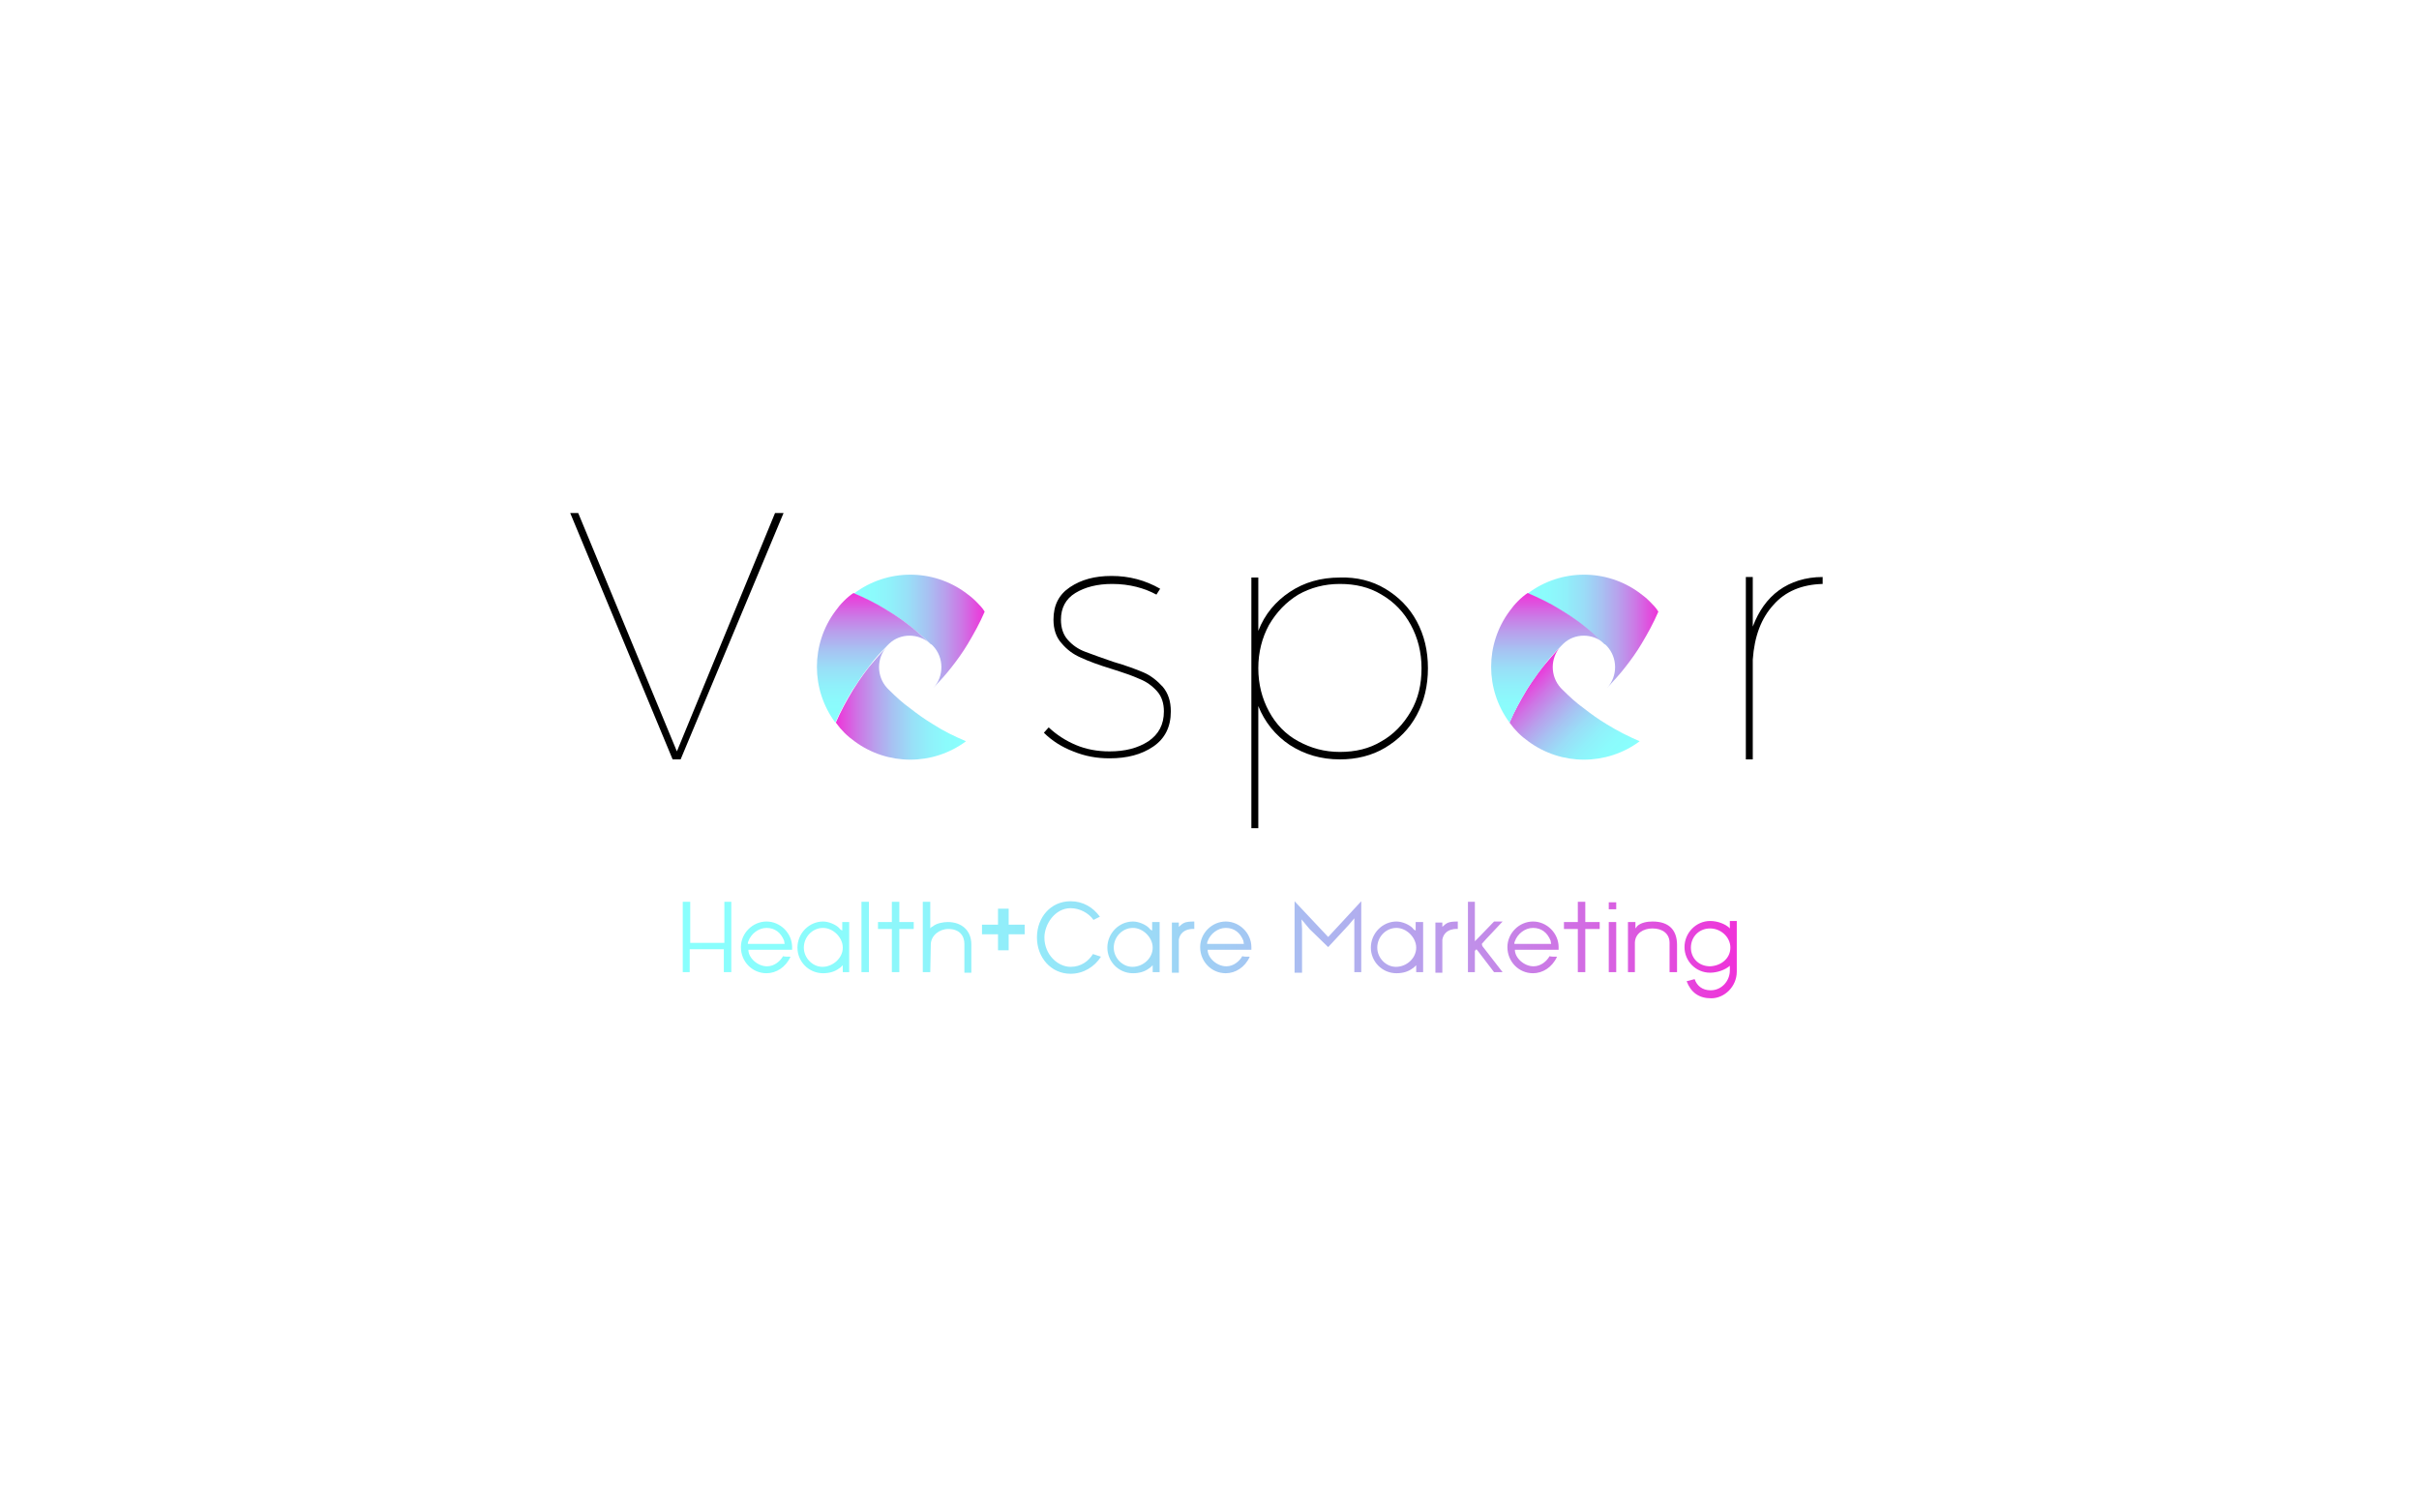
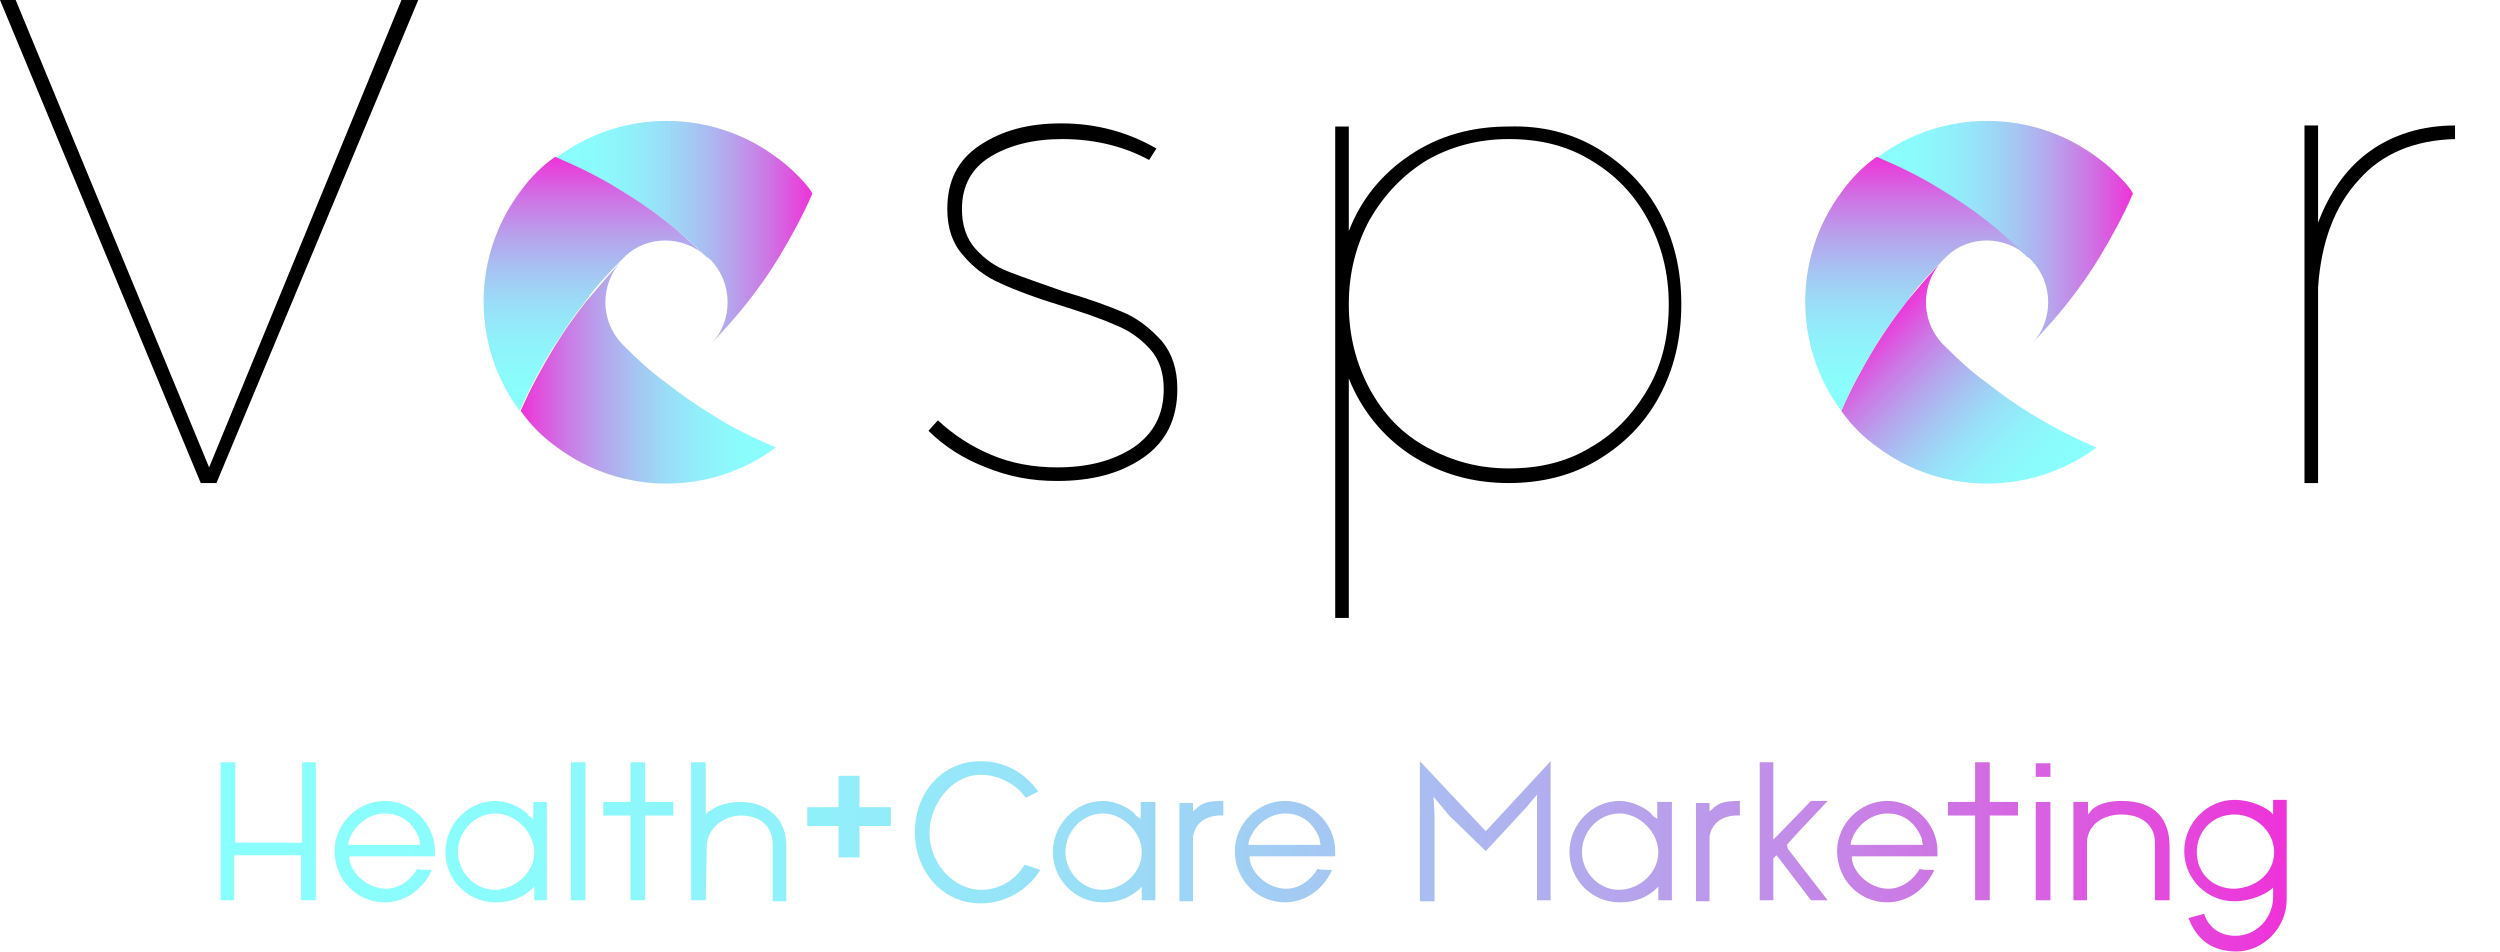
- <svg xmlns="http://www.w3.org/2000/svg" version="1.1" id="Layer_1" x="0px" y="0px" viewBox="0 0 453.5 283.5" style="enable-background:new 0 0 453.5 283.5;" xml:space="preserve">
+ <svg xmlns="http://www.w3.org/2000/svg" version="1.1" id="Layer_1" x="0px" y="0px" viewBox="0 0 239.1 91" style="enable-background:new 0 0 239.1 91;" xml:space="preserve">
  <style type="text/css">
	.st0{fill:url(#SVGID_1_);}
	.st1{fill:none;}
	.st2{fill:url(#SVGID_2_);}
	.st3{fill:url(#SVGID_3_);}
	.st4{fill:url(#SVGID_4_);}
	.st5{fill:url(#SVGID_5_);}
	.st6{fill:url(#SVGID_6_);}
	.st7{fill:url(#SVGID_7_);}
</style>
  <g>
-     <linearGradient id="SVGID_1_" gradientUnits="userSpaceOnUse" x1="156.7" y1="131.825" x2="181.1" y2="131.825">
+     <linearGradient id="SVGID_1_" gradientUnits="userSpaceOnUse" x1="49.8" y1="57.975" x2="74.2" y2="57.975" gradientTransform="matrix(1 0 0 -1 0 93.6)">
      <stop offset="0" style="stop-color:#EF32D9" />
      <stop offset="4.382038e-02" style="stop-color:#E644DC" />
      <stop offset="0.172" style="stop-color:#CD76E5" />
      <stop offset="0.304" style="stop-color:#B8A0EC" />
      <stop offset="0.438" style="stop-color:#A7C2F2" />
      <stop offset="0.573" style="stop-color:#9ADDF7" />
      <stop offset="0.71" style="stop-color:#90F0FA" />
      <stop offset="0.85" style="stop-color:#8BFBFC" />
      <stop offset="1" style="stop-color:#89FFFD" />
    </linearGradient>
-     <path class="st0" d="M181.1,139c-6.2,4.6-14.7,4.6-20.9,0c-0.7-0.5-1.3-1-1.9-1.6c-0.6-0.6-1.1-1.2-1.6-1.9c0.9-2.1,2-4.1,3.2-6.1   c0.4-0.6,0.7-1.1,1.1-1.7c0.6-0.9,1.3-1.8,1.9-2.6c1.1-1.3,2.2-2.6,3.4-3.9c-2,2.2-2,5.6,0,7.8c0.1,0.1,0.1,0.1,0.2,0.2   s0.1,0.1,0.2,0.2c1.2,1.2,2.5,2.4,3.9,3.4c1.4,1.1,2.8,2.1,4.3,3C176.9,137.1,179,138.1,181.1,139z" />
-     <path class="st1" d="M183,137.4c-0.6,0.6-1.2,1.1-1.9,1.6c-2.1-0.9-4.1-2-6.1-3.2c-1.5-0.9-2.9-1.9-4.3-3c-1.4-1.1-2.7-2.2-3.9-3.4   c2.2,2,5.6,2,7.8,0c0.1-0.1,0.1-0.1,0.2-0.2c0.1-0.1,0.1-0.1,0.2-0.2c1.2-1.3,2.4-2.6,3.5-3.9c1.1-1.4,2.1-2.8,3-4.3   c1.2-2,2.3-4,3.2-6.1c4.6,6.1,4.6,14.6,0.1,20.7C184.2,136.1,183.6,136.8,183,137.4z" />
-     <linearGradient id="SVGID_2_" gradientUnits="userSpaceOnUse" x1="-579.015" y1="-821.975" x2="-596.363" y2="-839.323" gradientTransform="matrix(0.7071 0.7071 0.7071 -0.7071 1175.24 -53.4159)">
+     <path class="st0" d="M74.2,42.8c-6.2,4.6-14.7,4.6-20.9,0c-0.7-0.5-1.3-1-1.9-1.6c-0.6-0.6-1.1-1.2-1.6-1.9c0.9-2.1,2-4.1,3.2-6.1   c0.4-0.6,0.7-1.1,1.1-1.7c0.6-0.9,1.3-1.8,1.9-2.6c1.1-1.3,2.2-2.6,3.4-3.9c-2,2.2-2,5.6,0,7.8c0.1,0.1,0.1,0.1,0.2,0.2   s0.1,0.1,0.2,0.2c1.2,1.2,2.5,2.4,3.9,3.4c1.4,1.1,2.8,2.1,4.3,3C70,40.9,72.1,41.9,74.2,42.8z" />
+     <path class="st1" d="M76.1,41.2c-0.6,0.6-1.2,1.1-1.9,1.6c-2.1-0.9-4.1-2-6.1-3.2c-1.5-0.9-2.9-1.9-4.3-3c-1.4-1.1-2.7-2.2-3.9-3.4   c2.2,2,5.6,2,7.8,0c0.1-0.1,0.1-0.1,0.2-0.2c0.1-0.1,0.1-0.1,0.2-0.2c1.2-1.3,2.4-2.6,3.5-3.9c1.1-1.4,2.1-2.8,3-4.3   c1.2-2,2.3-4,3.2-6.1c4.6,6.1,4.6,14.6,0.1,20.7C77.3,39.9,76.7,40.6,76.1,41.2z" />
+     <linearGradient id="SVGID_2_" gradientUnits="userSpaceOnUse" x1="-625.274" y1="1158.168" x2="-642.622" y2="1175.516" gradientTransform="matrix(0.7071 0.7071 -0.7071 0.7071 1338.773 -354.628)">
      <stop offset="0" style="stop-color:#EF32D9" />
      <stop offset="4.382038e-02" style="stop-color:#E644DC" />
      <stop offset="0.172" style="stop-color:#CD76E5" />
      <stop offset="0.304" style="stop-color:#B8A0EC" />
      <stop offset="0.438" style="stop-color:#A7C2F2" />
      <stop offset="0.573" style="stop-color:#9ADDF7" />
      <stop offset="0.71" style="stop-color:#90F0FA" />
      <stop offset="0.85" style="stop-color:#8BFBFC" />
      <stop offset="1" style="stop-color:#89FFFD" />
    </linearGradient>
-     <path class="st2" d="M175,129c2-2.2,2-5.7-0.1-7.9l-0.1-0.1c-0.1-0.1-0.2-0.2-0.3-0.2c-1.2-1.2-2.5-2.3-3.9-3.4s-2.9-2.1-4.4-3   c-2-1.2-4-2.2-6.1-3.1c6.2-4.7,14.8-4.7,21-0.1c0.7,0.5,1.3,1,1.9,1.6c0.6,0.6,1.2,1.2,1.6,1.9c-0.9,2.1-2,4.1-3.2,6.1   c-0.9,1.5-1.9,2.9-3,4.3C177.4,126.4,176.2,127.7,175,129z" />
-     <linearGradient id="SVGID_3_" gradientUnits="userSpaceOnUse" x1="-598.818" y1="-831.623" x2="-581.636" y2="-848.806" gradientTransform="matrix(0.7071 0.7071 0.7071 -0.7071 1175.24 -53.4159)">
+     <path class="st2" d="M68.1,32.8c2-2.2,2-5.7-0.1-7.9l-0.1-0.1c-0.1-0.1-0.2-0.2-0.3-0.2c-1.2-1.2-2.5-2.3-3.9-3.4s-2.9-2.1-4.4-3   c-2-1.2-4-2.2-6.1-3.1c6.2-4.7,14.8-4.7,21-0.1c0.7,0.5,1.3,1,1.9,1.6c0.6,0.6,1.2,1.2,1.6,1.9c-0.9,2.1-2,4.1-3.2,6.1   c-0.9,1.5-1.9,2.9-3,4.3C70.5,30.2,69.3,31.5,68.1,32.8z" />
+     <linearGradient id="SVGID_3_" gradientUnits="userSpaceOnUse" x1="-645.078" y1="1167.816" x2="-627.895" y2="1184.999" gradientTransform="matrix(0.7071 0.7071 -0.7071 0.7071 1338.773 -354.628)">
      <stop offset="0" style="stop-color:#EF32D9" />
      <stop offset="4.382038e-02" style="stop-color:#E644DC" />
      <stop offset="0.172" style="stop-color:#CD76E5" />
      <stop offset="0.304" style="stop-color:#B8A0EC" />
      <stop offset="0.438" style="stop-color:#A7C2F2" />
      <stop offset="0.573" style="stop-color:#9ADDF7" />
      <stop offset="0.71" style="stop-color:#90F0FA" />
      <stop offset="0.85" style="stop-color:#8BFBFC" />
      <stop offset="1" style="stop-color:#89FFFD" />
    </linearGradient>
-     <path class="st3" d="M159.8,129.4c-1.2,2-2.3,4-3.2,6.1c-4.6-6.2-4.6-14.7,0-20.9c0.5-0.7,1-1.3,1.6-1.9s1.2-1.1,1.8-1.5   c2.1,0.9,4.2,1.9,6.1,3.1c1.5,0.9,3,1.9,4.4,3c1.3,1,2.6,2.2,3.9,3.4c-2.2-2-5.6-2-7.7,0c-0.1,0.1-0.1,0.1-0.2,0.2   c-0.1,0.1-0.1,0.1-0.2,0.2c-1.2,1.2-2.4,2.5-3.4,3.9c-0.7,0.9-1.3,1.7-1.9,2.6C160.6,128.3,160.2,128.8,159.8,129.4z" />
+     <path class="st3" d="M52.9,33.2c-1.2,2-2.3,4-3.2,6.1c-4.6-6.2-4.6-14.7,0-20.9c0.5-0.7,1-1.3,1.6-1.9s1.2-1.1,1.8-1.5   c2.1,0.9,4.2,1.9,6.1,3.1c1.5,0.9,3,1.9,4.4,3c1.3,1,2.6,2.2,3.9,3.4c-2.2-2-5.6-2-7.7,0c-0.1,0.1-0.1,0.1-0.2,0.2   c-0.1,0.1-0.1,0.1-0.2,0.2c-1.2,1.2-2.4,2.5-3.4,3.9c-0.7,0.9-1.3,1.7-1.9,2.6C53.7,32.1,53.3,32.6,52.9,33.2z" />
  </g>
  <g>
-     <linearGradient id="SVGID_4_" gradientUnits="userSpaceOnUse" x1="-500.654" y1="-756.156" x2="-477.602" y2="-756.156" gradientTransform="matrix(0.7071 0.7071 0.7071 -0.7071 1175.24 -53.4159)">
+     <linearGradient id="SVGID_4_" gradientUnits="userSpaceOnUse" x1="-546.913" y1="1092.349" x2="-523.861" y2="1092.349" gradientTransform="matrix(0.7071 0.7071 -0.7071 0.7071 1338.773 -354.628)">
      <stop offset="0" style="stop-color:#EF32D9" />
      <stop offset="4.382038e-02" style="stop-color:#E644DC" />
      <stop offset="0.172" style="stop-color:#CD76E5" />
      <stop offset="0.304" style="stop-color:#B8A0EC" />
      <stop offset="0.438" style="stop-color:#A7C2F2" />
      <stop offset="0.573" style="stop-color:#9ADDF7" />
      <stop offset="0.71" style="stop-color:#90F0FA" />
      <stop offset="0.85" style="stop-color:#8BFBFC" />
      <stop offset="1" style="stop-color:#89FFFD" />
    </linearGradient>
-     <path class="st4" d="M307.4,139c-6.2,4.6-14.7,4.6-20.9,0c-0.7-0.5-1.3-1-1.9-1.6s-1.1-1.2-1.6-1.9c0.9-2.1,2-4.1,3.2-6.1   c0.4-0.6,0.7-1.1,1.1-1.7c0.6-0.9,1.3-1.8,1.9-2.6c1.1-1.3,2.2-2.6,3.4-3.9c-2,2.2-2,5.6,0,7.8c0.1,0.1,0.1,0.1,0.2,0.2   s0.1,0.1,0.2,0.2c1.2,1.2,2.5,2.4,3.9,3.4c1.4,1.1,2.8,2.1,4.3,3C303.3,137.1,305.3,138.1,307.4,139z" />
-     <path class="st1" d="M309.3,137.4c-0.6,0.6-1.2,1.1-1.9,1.6c-2.1-0.9-4.1-2-6.1-3.2c-1.5-0.9-2.9-1.9-4.3-3s-2.7-2.2-3.9-3.4   c2.2,2,5.6,2,7.8,0c0.1-0.1,0.1-0.1,0.2-0.2s0.1-0.1,0.2-0.2c1.2-1.3,2.4-2.6,3.5-3.9c1.1-1.4,2.1-2.8,3-4.3c1.2-2,2.3-4,3.2-6.1   c4.6,6.1,4.6,14.6,0.1,20.7C310.5,136.1,309.9,136.8,309.3,137.4z" />
-     <linearGradient id="SVGID_5_" gradientUnits="userSpaceOnUse" x1="-489.67" y1="-732.642" x2="-507.018" y2="-749.99" gradientTransform="matrix(0.7071 0.7071 0.7071 -0.7071 1175.24 -53.4159)">
+     <path class="st4" d="M200.5,42.8c-6.2,4.6-14.7,4.6-20.9,0c-0.7-0.5-1.3-1-1.9-1.6s-1.1-1.2-1.6-1.9c0.9-2.1,2-4.1,3.2-6.1   c0.4-0.6,0.7-1.1,1.1-1.7c0.6-0.9,1.3-1.8,1.9-2.6c1.1-1.3,2.2-2.6,3.4-3.9c-2,2.2-2,5.6,0,7.8c0.1,0.1,0.1,0.1,0.2,0.2   s0.1,0.1,0.2,0.2c1.2,1.2,2.5,2.4,3.9,3.4c1.4,1.1,2.8,2.1,4.3,3C196.4,40.9,198.4,41.9,200.5,42.8z" />
+     <path class="st1" d="M202.4,41.2c-0.6,0.6-1.2,1.1-1.9,1.6c-2.1-0.9-4.1-2-6.1-3.2c-1.5-0.9-2.9-1.9-4.3-3s-2.7-2.2-3.9-3.4   c2.2,2,5.6,2,7.8,0c0.1-0.1,0.1-0.1,0.2-0.2s0.1-0.1,0.2-0.2c1.2-1.3,2.4-2.6,3.5-3.9c1.1-1.4,2.1-2.8,3-4.3c1.2-2,2.3-4,3.2-6.1   c4.6,6.1,4.6,14.6,0.1,20.7C203.6,39.9,203,40.6,202.4,41.2z" />
+     <linearGradient id="SVGID_5_" gradientUnits="userSpaceOnUse" x1="-535.949" y1="1068.846" x2="-553.297" y2="1086.194" gradientTransform="matrix(0.7071 0.7071 -0.7071 0.7071 1338.773 -354.628)">
      <stop offset="0" style="stop-color:#EF32D9" />
      <stop offset="4.382038e-02" style="stop-color:#E644DC" />
      <stop offset="0.172" style="stop-color:#CD76E5" />
      <stop offset="0.304" style="stop-color:#B8A0EC" />
      <stop offset="0.438" style="stop-color:#A7C2F2" />
      <stop offset="0.573" style="stop-color:#9ADDF7" />
      <stop offset="0.71" style="stop-color:#90F0FA" />
      <stop offset="0.85" style="stop-color:#8BFBFC" />
      <stop offset="1" style="stop-color:#89FFFD" />
    </linearGradient>
-     <path class="st5" d="M301.3,129c2-2.2,2-5.7-0.1-7.9l-0.1-0.1c-0.1-0.1-0.2-0.2-0.3-0.2c-1.2-1.2-2.5-2.3-3.9-3.4s-2.9-2.1-4.4-3   c-2-1.2-4-2.2-6.1-3.1c6.2-4.7,14.8-4.7,21-0.1c0.7,0.5,1.3,1,1.9,1.6s1.2,1.2,1.6,1.9c-0.9,2.1-2,4.1-3.2,6.1   c-0.9,1.5-1.9,2.9-3,4.3C303.7,126.4,302.5,127.7,301.3,129z" />
-     <linearGradient id="SVGID_6_" gradientUnits="userSpaceOnUse" x1="-509.439" y1="-742.244" x2="-492.257" y2="-759.427" gradientTransform="matrix(0.7071 0.7071 0.7071 -0.7071 1175.24 -53.4159)">
+     <path class="st5" d="M194.4,32.8c2-2.2,2-5.7-0.1-7.9l-0.1-0.1c-0.1-0.1-0.2-0.2-0.3-0.2c-1.2-1.2-2.5-2.3-3.9-3.4s-2.9-2.1-4.4-3   c-2-1.2-4-2.2-6.1-3.1c6.2-4.7,14.8-4.7,21-0.1c0.7,0.5,1.3,1,1.9,1.6s1.2,1.2,1.6,1.9c-0.9,2.1-2,4.1-3.2,6.1   c-0.9,1.5-1.9,2.9-3,4.3C196.8,30.2,195.6,31.5,194.4,32.8z" />
+     <linearGradient id="SVGID_6_" gradientUnits="userSpaceOnUse" x1="-555.699" y1="1078.437" x2="-538.516" y2="1095.62" gradientTransform="matrix(0.7071 0.7071 -0.7071 0.7071 1338.773 -354.628)">
      <stop offset="0" style="stop-color:#EF32D9" />
      <stop offset="4.382038e-02" style="stop-color:#E644DC" />
      <stop offset="0.172" style="stop-color:#CD76E5" />
      <stop offset="0.304" style="stop-color:#B8A0EC" />
      <stop offset="0.438" style="stop-color:#A7C2F2" />
      <stop offset="0.573" style="stop-color:#9ADDF7" />
      <stop offset="0.71" style="stop-color:#90F0FA" />
      <stop offset="0.85" style="stop-color:#8BFBFC" />
      <stop offset="1" style="stop-color:#89FFFD" />
    </linearGradient>
-     <path class="st6" d="M286.2,129.4c-1.2,2-2.3,4-3.2,6.1c-4.6-6.2-4.6-14.7,0-20.9c0.5-0.7,1-1.3,1.6-1.9s1.2-1.1,1.8-1.5   c2.1,0.9,4.2,1.9,6.1,3.1c1.5,0.9,3,1.9,4.4,3c1.3,1,2.6,2.2,3.9,3.4c-2.2-2-5.6-2-7.7,0c-0.1,0.1-0.1,0.1-0.2,0.2   s-0.1,0.1-0.2,0.2c-1.2,1.2-2.4,2.5-3.4,3.9c-0.7,0.9-1.3,1.7-1.9,2.6C286.9,128.3,286.5,128.8,286.2,129.4z" />
+     <path class="st6" d="M179.3,33.2c-1.2,2-2.3,4-3.2,6.1c-4.6-6.2-4.6-14.7,0-20.9c0.5-0.7,1-1.3,1.6-1.9s1.2-1.1,1.8-1.5   c2.1,0.9,4.2,1.9,6.1,3.1c1.5,0.9,3,1.9,4.4,3c1.3,1,2.6,2.2,3.9,3.4c-2.2-2-5.6-2-7.7,0c-0.1,0.1-0.1,0.1-0.2,0.2   s-0.1,0.1-0.2,0.2c-1.2,1.2-2.4,2.5-3.4,3.9c-0.7,0.9-1.3,1.7-1.9,2.6C180,32.1,179.6,32.6,179.3,33.2z" />
  </g>
  <g>
    <g>
-       <path d="M106.9,96.2h1.5l18.5,44.7l18.4-44.7h1.6l-19.3,46.2h-1.5L106.9,96.2z" />
-       <path d="M208.5,109.5c-2.8,0-5.1,0.6-6.9,1.7c-1.8,1.1-2.7,2.8-2.7,5c0,1.5,0.4,2.8,1.3,3.8c0.9,1,1.9,1.7,3.2,2.2s3,1.1,5.3,1.9    c2.4,0.7,4.3,1.4,5.7,2s2.6,1.6,3.6,2.7c1,1.2,1.5,2.7,1.5,4.6c0,2.9-1.1,5.1-3.3,6.6s-4.9,2.2-8.2,2.2c-2.4,0-4.6-0.4-6.8-1.3    c-2.1-0.8-4-2-5.5-3.5l0.9-1c1.5,1.4,3.2,2.5,5.1,3.3c1.9,0.8,4,1.2,6.3,1.2c2.9,0,5.3-0.6,7.3-1.9c1.9-1.3,2.9-3.1,2.9-5.6    c0-1.5-0.4-2.8-1.3-3.8c-0.9-1-2-1.8-3.3-2.3c-1.3-0.6-3.1-1.2-5.3-1.9c-2.3-0.7-4.2-1.4-5.7-2.1c-1.4-0.6-2.6-1.5-3.6-2.7    c-1-1.1-1.5-2.6-1.5-4.4c0-2.7,1-4.7,3.1-6.1s4.6-2.1,7.8-2.1c3.3,0,6.3,0.8,9.1,2.4l-0.7,1.1    C214.6,110.3,211.8,109.5,208.5,109.5z" />
-       <path d="M259.7,110.4c2.5,1.5,4.5,3.5,5.9,6.1s2.1,5.5,2.1,8.8s-0.7,6.2-2.1,8.8s-3.4,4.6-5.9,6.1s-5.4,2.2-8.5,2.2    c-3.5,0-6.6-0.9-9.4-2.7c-2.7-1.8-4.7-4.3-5.9-7.3v22.9h-1.3v-47h1.3v10c1.2-3.1,3.2-5.5,5.9-7.3s5.8-2.7,9.4-2.7    C254.3,108.2,257.2,108.9,259.7,110.4z M259,139c2.3-1.3,4.1-3.2,5.5-5.6s2-5.1,2-8.1c0-3-0.7-5.7-2-8.1s-3.1-4.3-5.5-5.7    c-2.3-1.4-4.9-2-7.8-2c-2.9,0-5.5,0.7-7.8,2c-2.3,1.4-4.1,3.3-5.5,5.7c-1.3,2.4-2,5.1-2,8.1c0,3,0.7,5.7,2,8.1s3.1,4.3,5.5,5.6    s4.9,2,7.8,2S256.7,140.4,259,139z" />
-       <path d="M333.5,110.7c2.2-1.6,5-2.5,8.2-2.5v1.3c-3.9,0.1-7,1.4-9.2,3.9c-2.3,2.5-3.6,5.9-3.9,10.3v18.7h-1.3v-34.2h1.3v9.3    C329.7,114.6,331.3,112.3,333.5,110.7z" />
+       <path d="M0,0h1.5L20,44.7L38.4,0H40L20.7,46.2h-1.5L0,0z" />
+       <path d="M101.6,13.3c-2.8,0-5.1,0.6-6.9,1.7c-1.8,1.1-2.7,2.8-2.7,5c0,1.5,0.4,2.8,1.3,3.8c0.9,1,1.9,1.7,3.2,2.2s3,1.1,5.3,1.9    c2.4,0.7,4.3,1.4,5.7,2s2.6,1.6,3.6,2.7c1,1.2,1.5,2.7,1.5,4.6c0,2.9-1.1,5.1-3.3,6.6s-4.9,2.2-8.2,2.2c-2.4,0-4.6-0.4-6.8-1.3    c-2.1-0.8-4-2-5.5-3.5l0.9-1c1.5,1.4,3.2,2.5,5.1,3.3c1.9,0.8,4,1.2,6.3,1.2c2.9,0,5.3-0.6,7.3-1.9c1.9-1.3,2.9-3.1,2.9-5.6    c0-1.5-0.4-2.8-1.3-3.8c-0.9-1-2-1.8-3.3-2.3c-1.3-0.6-3.1-1.2-5.3-1.9c-2.3-0.7-4.2-1.4-5.7-2.1c-1.4-0.6-2.6-1.5-3.6-2.7    c-1-1.1-1.5-2.6-1.5-4.4c0-2.7,1-4.7,3.1-6.1s4.6-2.1,7.8-2.1c3.3,0,6.3,0.8,9.1,2.4l-0.7,1.1C107.7,14.1,104.9,13.3,101.6,13.3z" />
+       <path d="M152.8,14.2c2.5,1.5,4.5,3.5,5.9,6.1s2.1,5.5,2.1,8.8s-0.7,6.2-2.1,8.8s-3.4,4.6-5.9,6.1s-5.4,2.2-8.5,2.2    c-3.5,0-6.6-0.9-9.4-2.7c-2.7-1.8-4.7-4.3-5.9-7.3v22.9h-1.3v-47h1.3v10c1.2-3.1,3.2-5.5,5.9-7.3c2.7-1.8,5.8-2.7,9.4-2.7    C147.4,12,150.3,12.7,152.8,14.2z M152.1,42.8c2.3-1.3,4.1-3.2,5.5-5.6s2-5.1,2-8.1c0-3-0.7-5.7-2-8.1s-3.1-4.3-5.5-5.7    c-2.3-1.4-4.9-2-7.8-2c-2.9,0-5.5,0.7-7.8,2c-2.3,1.4-4.1,3.3-5.5,5.7c-1.3,2.4-2,5.1-2,8.1c0,3,0.7,5.7,2,8.1    c1.3,2.4,3.1,4.3,5.5,5.6s4.9,2,7.8,2C147.2,44.8,149.8,44.2,152.1,42.8z" />
+       <path d="M226.6,14.5c2.2-1.6,5-2.5,8.2-2.5v1.3c-3.9,0.1-7,1.4-9.2,3.9c-2.3,2.5-3.6,5.9-3.9,10.3v18.7h-1.3V12h1.3v9.3    C222.8,18.4,224.4,16.1,226.6,14.5z" />
    </g>
-     <linearGradient id="SVGID_7_" gradientUnits="userSpaceOnUse" x1="128" y1="105.9" x2="325.6" y2="105.9" gradientTransform="matrix(1 0 0 -1 0 284)">
+     <linearGradient id="SVGID_7_" gradientUnits="userSpaceOnUse" x1="21.1" y1="397.9" x2="218.7" y2="397.9" gradientTransform="matrix(1 0 0 1 0 -316)">
      <stop offset="0" style="stop-color:#89FFFD" />
      <stop offset="0.15" style="stop-color:#8BFBFC" />
      <stop offset="0.29" style="stop-color:#90F0FA" />
      <stop offset="0.427" style="stop-color:#9ADDF7" />
      <stop offset="0.562" style="stop-color:#A7C2F2" />
      <stop offset="0.696" style="stop-color:#B8A0EC" />
      <stop offset="0.828" style="stop-color:#CD76E5" />
      <stop offset="0.956" style="stop-color:#E644DC" />
      <stop offset="1" style="stop-color:#EF32D9" />
    </linearGradient>
-     <path class="st7" d="M137.1,169.1v13.2h-1.4V178h-6.4v4.3H128v-13.2h1.4v7.7h6.4v-7.7H137.1z M148.2,179.4c-0.9,2-2.7,3.1-4.5,3.1   c-2.7,0-4.8-2.2-4.8-4.9c0-2.6,2.2-4.8,4.8-4.8s4.8,2.2,4.8,4.8c0,0.2,0,0.4,0,0.5h-1.7h-0.9h-5.6c0,1.5,1.7,3.1,3.5,3.1   c1.4,0,2.5-1,3-1.9C147,179.4,147.7,179.4,148.2,179.4z M140.2,177h0.3h6h0.6c0-0.1-0.1-0.4-0.1-0.6c-0.6-1.5-1.7-2.4-3.3-2.4   c-1.5,0-2.9,1.1-3.4,2.5C140.2,176.7,140.2,176.9,140.2,177z M159.2,172.9v9.4H158v-1V181c-0.2,0.2-0.5,0.5-0.7,0.6   c-0.8,0.6-1.8,0.9-3,0.9c-2.7,0-4.8-2.2-4.8-4.8c0-2.7,2.2-4.9,4.8-4.9c1.1,0,2.4,0.6,3,1.2c0.2,0.3,0.4,0.4,0.6,0.5V174v-1.1   H159.2z M158,177.7c0-1.9-1.8-3.7-3.7-3.7c-2,0-3.6,1.7-3.6,3.7c0,1.9,1.6,3.6,3.5,3.6C156.1,181.3,158,179.7,158,177.7z    M162.9,182.3h-1.4v-13.2h1.4V182.3z M171.3,174.2h-2.7v8.1h-1.4v-8.1h-2.6v-1.3h2.6v-3.8h1.4v3.8h2.7V174.2z M174.4,182.3H173   v-13.2h1.4v4.4v0.6c0.1-0.2,0.3-0.3,0.5-0.4c0.7-0.6,2-0.8,2.8-0.8c2.5,0,4.4,1.5,4.4,4.2v5.3h-1.3v-1.1V177c0-1.6-1-2.8-3-2.8   c-1.7,0-3.2,1.2-3.3,2.8L174.4,182.3L174.4,182.3z M187.1,170.4h2v3h3v1.8h-3v3h-2v-3h-3v-1.8h3V170.4z M206.4,179.4   c-1.2,1.9-3.3,3.2-5.7,3.2c-3.7,0-6.3-3.1-6.3-6.8c0-3.8,2.6-6.8,6.3-6.8c2.3,0,4.2,1.1,5.5,2.9l-1.2,0.6c-0.9-1.3-2.6-2.2-4.3-2.2   c-2.9,0-4.9,3-4.9,5.5c0,3.2,2.5,5.5,4.9,5.5c2,0,3.4-1.1,4.2-2.4L206.4,179.4z M217.4,172.9v9.4h-1.3v-1V181   c-0.2,0.2-0.5,0.5-0.7,0.6c-0.8,0.6-1.8,0.9-3,0.9c-2.7,0-4.8-2.2-4.8-4.8c0-2.7,2.2-4.9,4.8-4.9c1.1,0,2.4,0.6,3,1.2   c0.2,0.3,0.4,0.4,0.6,0.5V174v-1.1H217.4z M216.1,177.7c0-1.9-1.8-3.7-3.7-3.7c-2,0-3.6,1.7-3.6,3.7c0,1.9,1.6,3.6,3.5,3.6   C214.3,181.3,216.1,179.7,216.1,177.7z M223.9,172.8c0,0.9,0,1.4,0,1.4c0.1,0-2.5-0.3-2.9,2v6.2h-1.3V173h1.3v0.8   C221.8,173.1,222,172.8,223.9,172.8z M234.3,179.4c-0.9,2-2.7,3.1-4.5,3.1c-2.7,0-4.8-2.2-4.8-4.9c0-2.6,2.2-4.8,4.8-4.8   s4.8,2.2,4.8,4.8c0,0.2,0,0.4,0,0.5h-1.7H232h-5.6c0,1.5,1.7,3.1,3.5,3.1c1.4,0,2.5-1,3-1.9C233.1,179.4,233.8,179.4,234.3,179.4z    M226.3,177h0.3h6h0.6c0-0.1-0.1-0.4-0.1-0.6c-0.6-1.5-1.7-2.4-3.3-2.4c-1.5,0-2.9,1.1-3.4,2.5C226.3,176.7,226.3,176.9,226.3,177z    M255.2,182.3h-1.3v-8.2v-1.9l-1.1,1.3l-3.8,4.1l-3.5-3.4l-1.5-1.8l0.1,1.8v8.2h-1.4V169l6.3,6.7l6.2-6.7V182.3z M266.8,172.9v9.4   h-1.3v-1V181c-0.2,0.2-0.5,0.5-0.7,0.6c-0.8,0.6-1.8,0.9-3,0.9c-2.7,0-4.8-2.2-4.8-4.8c0-2.7,2.2-4.9,4.8-4.9c1.1,0,2.4,0.6,3,1.2   c0.2,0.3,0.4,0.4,0.6,0.5V174v-1.1H266.8z M265.5,177.7c0-1.9-1.8-3.7-3.7-3.7c-2,0-3.6,1.7-3.6,3.7c0,1.9,1.6,3.6,3.5,3.6   C263.7,181.3,265.5,179.7,265.5,177.7z M273.3,172.8c0,0.9,0,1.4,0,1.4c0.1,0-2.5-0.3-2.9,2v6.2h-1.3V173h1.3v0.8   C271.2,173.1,271.4,172.8,273.3,172.8z M277.9,177.4l3.8,4.9h-1.6l-2.9-3.8l-0.4-0.5l-0.2,0.2l-0.1,0.1v4h-1.3v-13.2h1.3v6.8v0.6   l0.7-0.7l2.9-3h1.6l-3.1,3.3l-0.8,0.9L277.9,177.4z M291.9,179.4c-0.9,2-2.7,3.1-4.5,3.1c-2.7,0-4.8-2.2-4.8-4.9   c0-2.6,2.2-4.8,4.8-4.8c2.6,0,4.8,2.2,4.8,4.8c0,0.2,0,0.4,0,0.5h-1.7h-0.9H284c0,1.5,1.7,3.1,3.5,3.1c1.4,0,2.5-1,3-1.9   C290.7,179.4,291.4,179.4,291.9,179.4z M283.9,177h0.3h6h0.6c0-0.1-0.1-0.4-0.1-0.6c-0.6-1.5-1.7-2.4-3.3-2.4   c-1.5,0-2.9,1.1-3.4,2.5C283.9,176.7,283.9,176.9,283.9,177z M299.9,174.2h-2.7v8.1h-1.4v-8.1h-2.6v-1.3h2.6v-3.8h1.4v3.8h2.7   V174.2z M303,170.5h-1.4v-1.3h1.4V170.5z M303,172.9v9.4h-1.4v-9.4H303z M306.6,182.3h-1.4v-9.4h1.4v0.7v0.5   c0.1-0.1,0.3-0.4,0.4-0.5c0.7-0.6,1.8-0.8,2.8-0.8c3.3,0,4.6,1.8,4.6,4.4v5.1H313v-1.1v-4.4c0-1.7-1.3-2.7-3.2-2.7   c-1.7,0-3.2,0.9-3.3,2.6v5.6H306.6z M324.3,181.1c-0.9,0.8-2.4,1.3-3.7,1.3c-2.7,0-4.8-2.2-4.8-4.8c0-2.7,2.2-4.9,4.8-4.9   c1.6,0,2.9,0.7,3.4,1.1c0.1,0.1,0.2,0.2,0.3,0.3v-0.4v-1h1.3v9.5c0,2.8-2.3,5-4.8,5c-2.3,0-3.8-1.1-4.6-3.2l1.5-0.4   c0.4,1.2,1.4,2.1,3,2.1c2.1,0,3.6-1.8,3.6-3.7L324.3,181.1L324.3,181.1z M324.4,177.7c0-2-1.8-3.6-3.8-3.6c-2.1,0-3.6,1.6-3.6,3.6   s1.5,3.5,3.6,3.5C322.7,181.1,324.4,179.7,324.4,177.7z" />
+     <path class="st7" d="M30.2,72.9v13.2h-1.4v-4.3h-6.4v4.3h-1.3V72.9h1.4v7.7h6.4v-7.7H30.2z M41.3,83.2c-0.9,2-2.7,3.1-4.5,3.1   c-2.7,0-4.8-2.2-4.8-4.9c0-2.6,2.2-4.8,4.8-4.8s4.8,2.2,4.8,4.8c0,0.2,0,0.4,0,0.5h-1.7H39h-5.6c0,1.5,1.7,3.1,3.5,3.1   c1.4,0,2.5-1,3-1.9C40.1,83.2,40.8,83.2,41.3,83.2z M33.3,80.8h0.3h6h0.6c0-0.1-0.1-0.4-0.1-0.6c-0.6-1.5-1.7-2.4-3.3-2.4   c-1.5,0-2.9,1.1-3.4,2.5C33.3,80.5,33.3,80.7,33.3,80.8z M52.3,76.7v9.4h-1.2v-1v-0.3c-0.2,0.2-0.5,0.5-0.7,0.6   c-0.8,0.6-1.8,0.9-3,0.9c-2.7,0-4.8-2.2-4.8-4.8c0-2.7,2.2-4.9,4.8-4.9c1.1,0,2.4,0.6,3,1.2c0.2,0.3,0.4,0.4,0.6,0.5v-0.5v-1.1   H52.3z M51.1,81.5c0-1.9-1.8-3.7-3.7-3.7c-2,0-3.6,1.7-3.6,3.7c0,1.9,1.6,3.6,3.5,3.6C49.2,85.1,51.1,83.5,51.1,81.5z M56,86.1   h-1.4V72.9H56V86.1z M64.4,78h-2.7v8.1h-1.4V78h-2.6v-1.3h2.6v-3.8h1.4v3.8h2.7V78z M67.5,86.1h-1.4V72.9h1.4v4.4v0.6   c0.1-0.2,0.3-0.3,0.5-0.4c0.7-0.6,2-0.8,2.8-0.8c2.5,0,4.4,1.5,4.4,4.2v5.3h-1.3v-1.1v-4.3c0-1.6-1-2.8-3-2.8   c-1.7,0-3.2,1.2-3.3,2.8L67.5,86.1L67.5,86.1z M80.2,74.2h2v3h3V79h-3v3h-2v-3h-3v-1.8h3V74.2z M99.5,83.2   c-1.2,1.9-3.3,3.2-5.7,3.2c-3.7,0-6.3-3.1-6.3-6.8c0-3.8,2.6-6.8,6.3-6.8c2.3,0,4.2,1.1,5.5,2.9l-1.2,0.6c-0.9-1.3-2.6-2.2-4.3-2.2   c-2.9,0-4.9,3-4.9,5.5c0,3.2,2.5,5.5,4.9,5.5c2,0,3.4-1.1,4.2-2.4L99.5,83.2z M110.5,76.7v9.4h-1.3v-1v-0.3   c-0.2,0.2-0.5,0.5-0.7,0.6c-0.8,0.6-1.8,0.9-3,0.9c-2.7,0-4.8-2.2-4.8-4.8c0-2.7,2.2-4.9,4.8-4.9c1.1,0,2.4,0.6,3,1.2   c0.2,0.3,0.4,0.4,0.6,0.5v-0.5v-1.1H110.5z M109.2,81.5c0-1.9-1.8-3.7-3.7-3.7c-2,0-3.6,1.7-3.6,3.7c0,1.9,1.6,3.6,3.5,3.6   C107.4,85.1,109.2,83.5,109.2,81.5z M117,76.6c0,0.9,0,1.4,0,1.4c0.1,0-2.5-0.3-2.9,2v6.2h-1.3v-9.4h1.3v0.8   C114.9,76.9,115.1,76.6,117,76.6z M127.4,83.2c-0.9,2-2.7,3.1-4.5,3.1c-2.7,0-4.8-2.2-4.8-4.9c0-2.6,2.2-4.8,4.8-4.8   s4.8,2.2,4.8,4.8c0,0.2,0,0.4,0,0.5H126h-0.9h-5.6c0,1.5,1.7,3.1,3.5,3.1c1.4,0,2.5-1,3-1.9C126.2,83.2,126.9,83.2,127.4,83.2z    M119.4,80.8h0.3h6h0.6c0-0.1-0.1-0.4-0.1-0.6c-0.6-1.5-1.7-2.4-3.3-2.4c-1.5,0-2.9,1.1-3.4,2.5C119.4,80.5,119.4,80.7,119.4,80.8z    M148.3,86.1H147v-8.2V76l-1.1,1.3l-3.8,4.1l-3.5-3.4l-1.5-1.8l0.1,1.8v8.2h-1.4V72.8l6.3,6.7l6.2-6.7V86.1z M159.9,76.7v9.4h-1.3   v-1v-0.3c-0.2,0.2-0.5,0.5-0.7,0.6c-0.8,0.6-1.8,0.9-3,0.9c-2.7,0-4.8-2.2-4.8-4.8c0-2.7,2.2-4.9,4.8-4.9c1.1,0,2.4,0.6,3,1.2   c0.2,0.3,0.4,0.4,0.6,0.5v-0.5v-1.1H159.9z M158.6,81.5c0-1.9-1.8-3.7-3.7-3.7c-2,0-3.6,1.7-3.6,3.7c0,1.9,1.6,3.6,3.5,3.6   C156.8,85.1,158.6,83.5,158.6,81.5z M166.4,76.6c0,0.9,0,1.4,0,1.4c0.1,0-2.5-0.3-2.9,2v6.2h-1.3v-9.4h1.3v0.8   C164.3,76.9,164.5,76.6,166.4,76.6z M171,81.2l3.8,4.9h-1.6l-2.9-3.8l-0.4-0.5l-0.2,0.2l-0.1,0.1v4h-1.3V72.9h1.3v6.8v0.6l0.7-0.7   l2.9-3h1.6l-3.1,3.3l-0.8,0.9L171,81.2z M185,83.2c-0.9,2-2.7,3.1-4.5,3.1c-2.7,0-4.8-2.2-4.8-4.9c0-2.6,2.2-4.8,4.8-4.8   c2.6,0,4.8,2.2,4.8,4.8c0,0.2,0,0.4,0,0.5h-1.7h-0.9h-5.6c0,1.5,1.7,3.1,3.5,3.1c1.4,0,2.5-1,3-1.9C183.8,83.2,184.5,83.2,185,83.2   z M177,80.8h0.3h6h0.6c0-0.1-0.1-0.4-0.1-0.6c-0.6-1.5-1.7-2.4-3.3-2.4c-1.5,0-2.9,1.1-3.4,2.5C177,80.5,177,80.7,177,80.8z    M193,78h-2.7v8.1h-1.4V78h-2.6v-1.3h2.6v-3.8h1.4v3.8h2.7V78z M196.1,74.3h-1.4V73h1.4V74.3z M196.1,76.7v9.4h-1.4v-9.4H196.1z    M199.7,86.1h-1.4v-9.4h1.4v0.7v0.5c0.1-0.1,0.3-0.4,0.4-0.5c0.7-0.6,1.8-0.8,2.8-0.8c3.3,0,4.6,1.8,4.6,4.4v5.1h-1.4V85v-4.4   c0-1.7-1.3-2.7-3.2-2.7c-1.7,0-3.2,0.9-3.3,2.6v5.6L199.7,86.1L199.7,86.1z M217.4,84.9c-0.9,0.8-2.4,1.3-3.7,1.3   c-2.7,0-4.8-2.2-4.8-4.8c0-2.7,2.2-4.9,4.8-4.9c1.6,0,2.9,0.7,3.4,1.1c0.1,0.1,0.2,0.2,0.3,0.3v-0.4v-1h1.3V86c0,2.8-2.3,5-4.8,5   c-2.3,0-3.8-1.1-4.6-3.2l1.5-0.4c0.4,1.2,1.4,2.1,3,2.1c2.1,0,3.6-1.8,3.6-3.7L217.4,84.9L217.4,84.9z M217.5,81.5   c0-2-1.8-3.6-3.8-3.6c-2.1,0-3.6,1.6-3.6,3.6s1.5,3.5,3.6,3.5C215.8,84.9,217.5,83.5,217.5,81.5z" />
  </g>
</svg>
